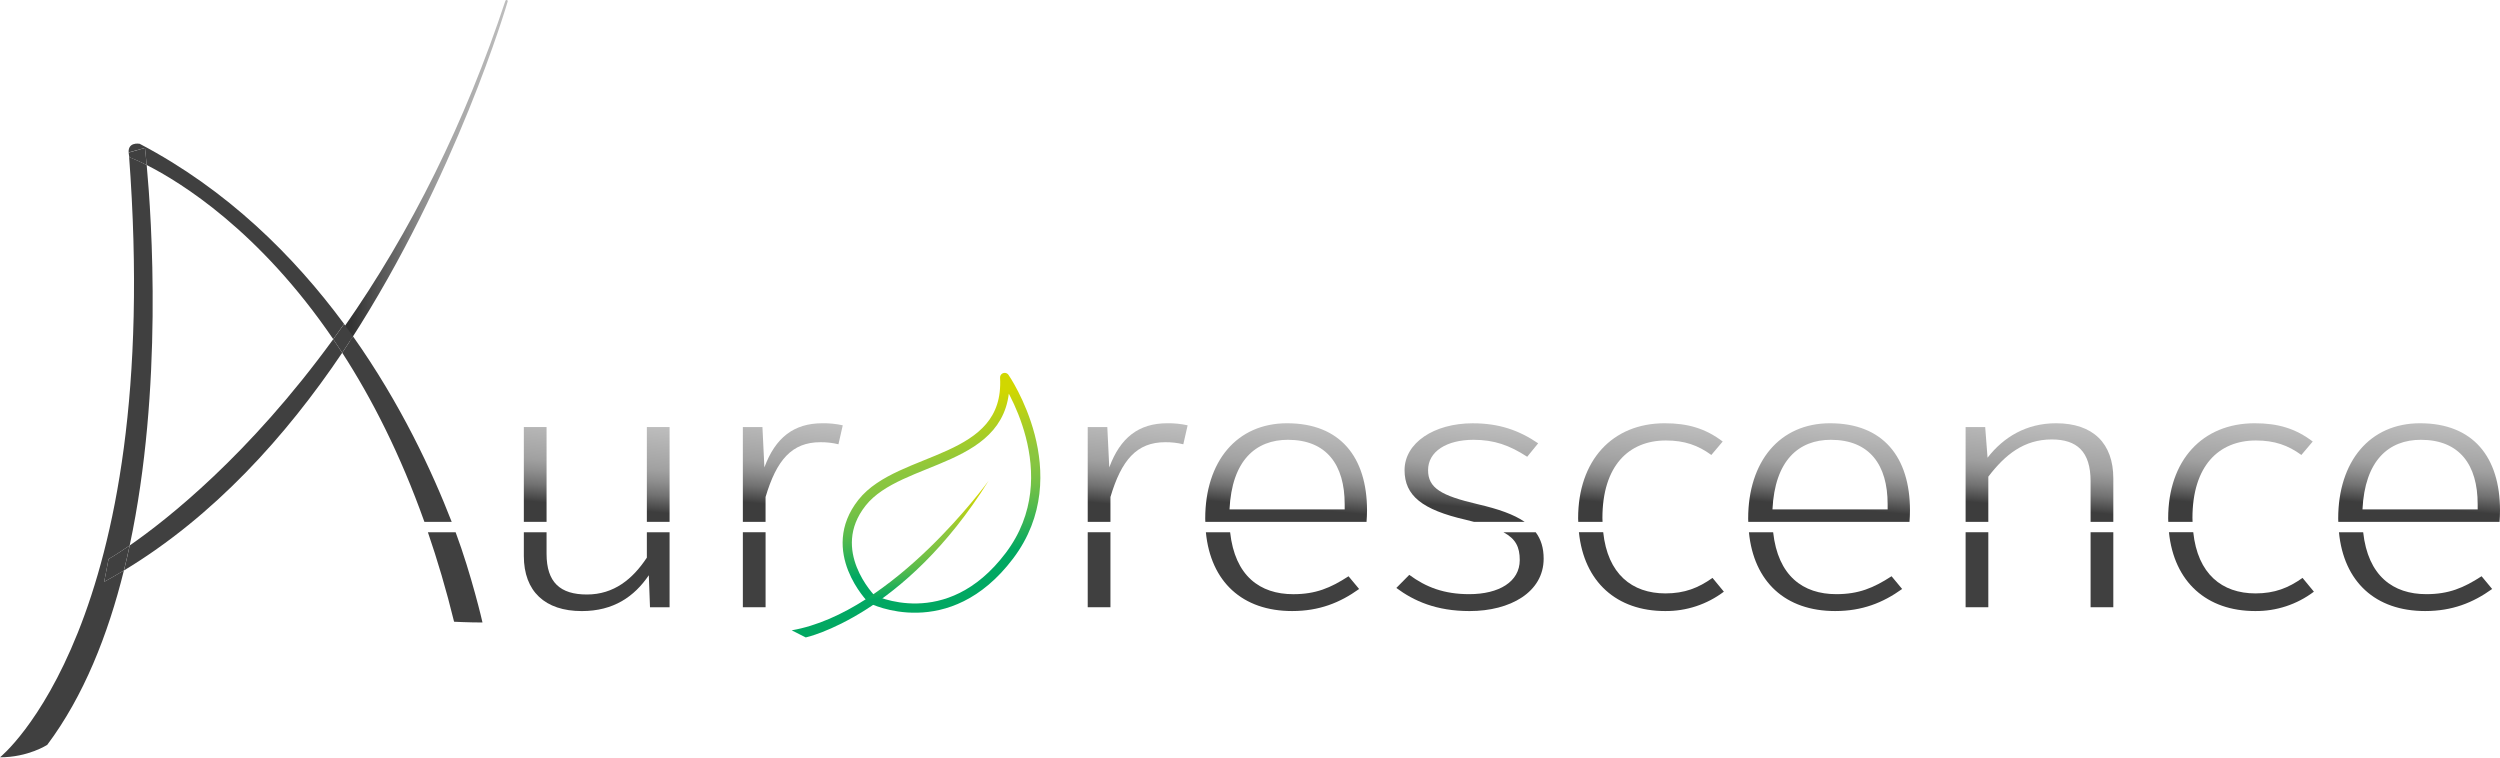
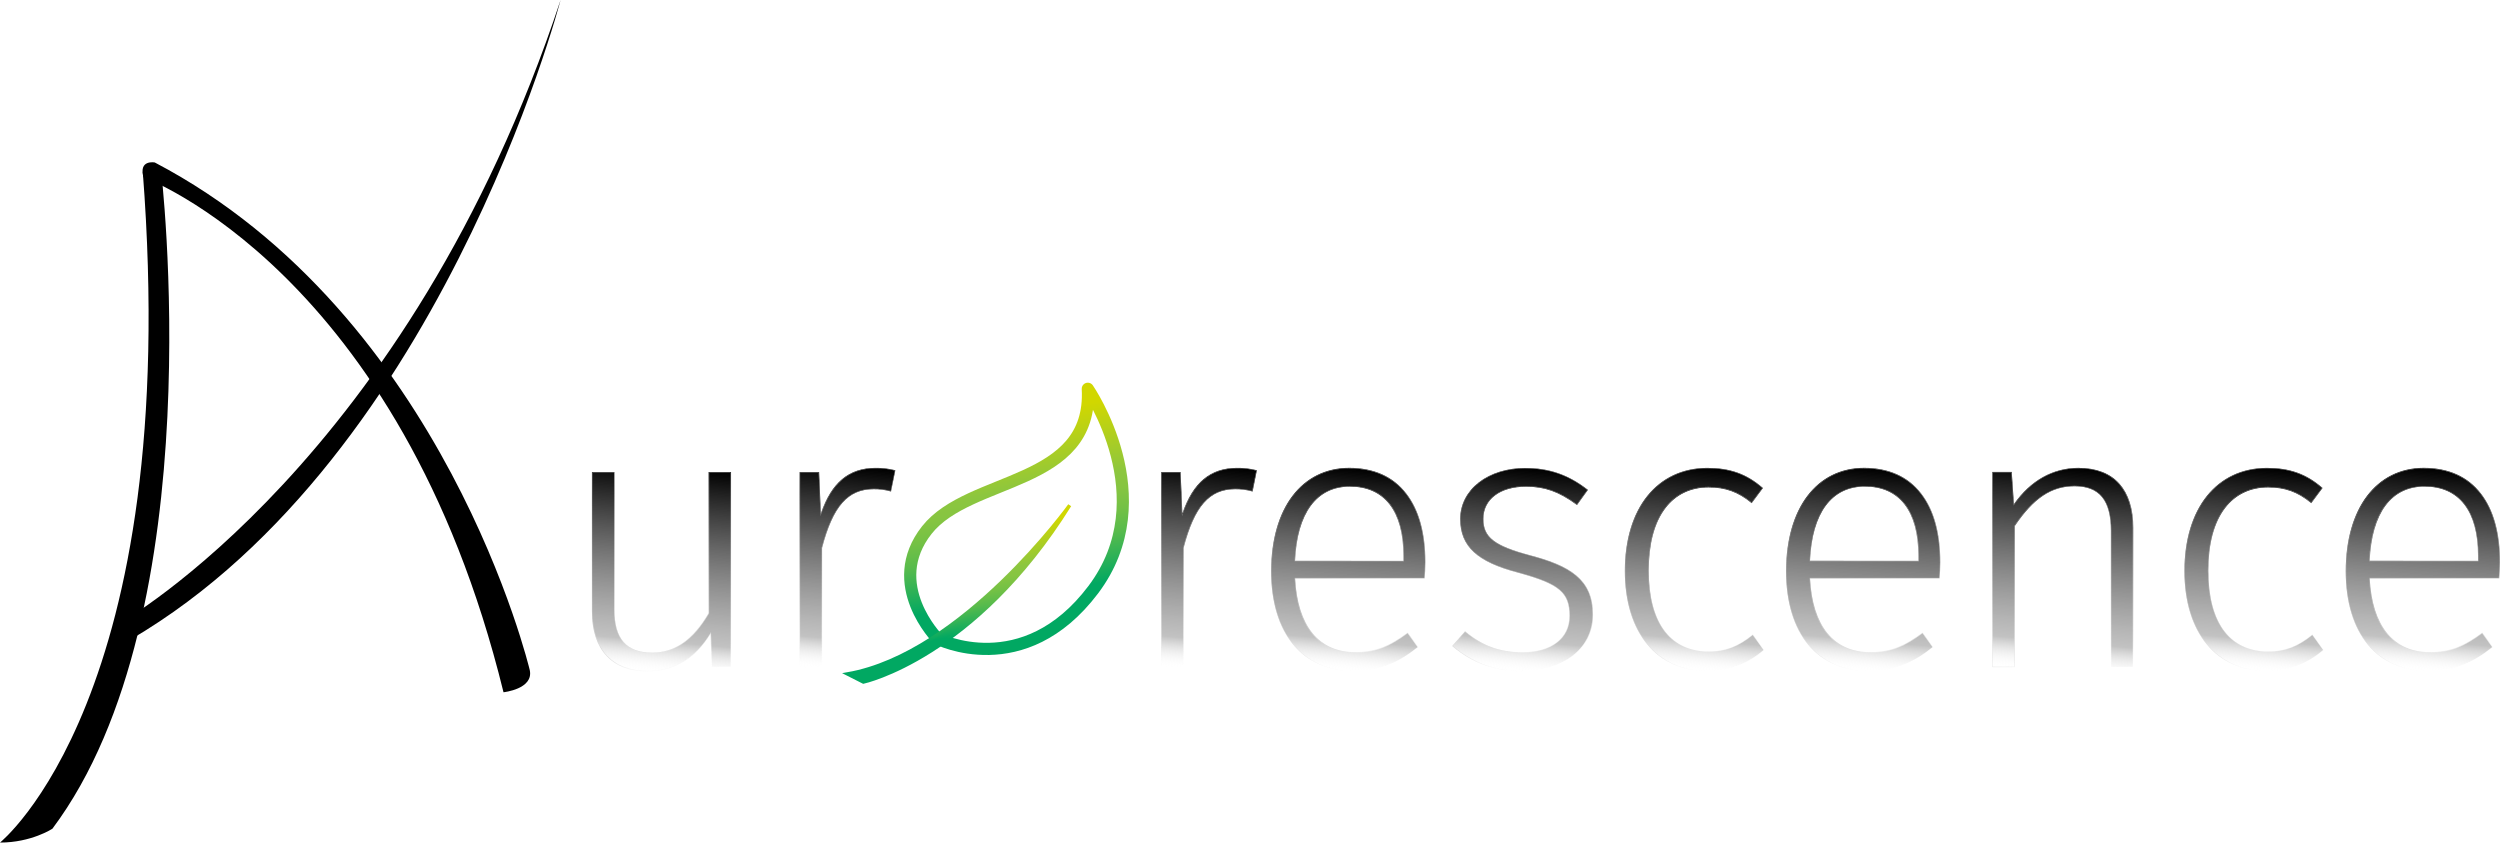
- <svg xmlns="http://www.w3.org/2000/svg" xmlns:xlink="http://www.w3.org/1999/xlink" id="Calque_1" data-name="Calque 1" viewBox="0 0 1622.5 491.49">
+ <svg xmlns="http://www.w3.org/2000/svg" xmlns:xlink="http://www.w3.org/1999/xlink" id="Calque_2_-_copie" data-name="Calque 2 - copie" viewBox="0 0 1438.31 484.75">
  <defs>
-     <style>.cls-1{fill:url(#Dégradé_sans_nom_53);}.cls-2{fill:#404040;}.cls-3{fill:url(#Dégradé_sans_nom_53-2);}.cls-4{fill:url(#Dégradé_sans_nom_53-3);}.cls-5{fill:url(#Dégradé_sans_nom_53-4);}.cls-6{fill:url(#Dégradé_sans_nom_53-5);}.cls-7{fill:url(#Dégradé_sans_nom_53-6);}.cls-8{fill:url(#Dégradé_sans_nom_53-7);}.cls-9{fill:url(#Dégradé_sans_nom_53-8);}.cls-10{fill:url(#Dégradé_sans_nom_53-9);}.cls-11{fill:url(#Dégradé_sans_nom_53-10);}.cls-12{fill:url(#Dégradé_sans_nom_53-11);}.cls-13{fill:url(#Dégradé_sans_nom_18);}.cls-14{fill:none;stroke-linejoin:round;stroke-width:6px;stroke:url(#Dégradé_sans_nom_16);}.cls-15{fill:url(#Dégradé_sans_nom_16-2);}</style>
-     <linearGradient id="Dégradé_sans_nom_53" x1="339.86" y1="393.5" x2="350.68" y2="269.81" gradientUnits="userSpaceOnUse">
-       <stop offset="0.55" stop-color="#3d3d3d" />
-       <stop offset="0.57" stop-color="#4a4a4a" />
-       <stop offset="0.64" stop-color="#727272" />
-       <stop offset="0.71" stop-color="#8e8e8e" />
-       <stop offset="0.77" stop-color="#a0a0a0" />
-       <stop offset="0.81" stop-color="#a6a6a6" />
-       <stop offset="1" stop-color="#bebebe" />
+     <style>.cls-1{fill:url(#Dégradé_sans_nom_419);}.cls-2{fill:url(#Dégradé_sans_nom_415);}.cls-3{fill:url(#Dégradé_sans_nom_419-2);}.cls-4{fill:url(#Dégradé_sans_nom_415-2);}.cls-5{fill:url(#Dégradé_sans_nom_419-3);}.cls-6{fill:url(#Dégradé_sans_nom_415-3);}.cls-7{fill:url(#Dégradé_sans_nom_419-4);}.cls-8{fill:url(#Dégradé_sans_nom_415-4);}.cls-9{fill:url(#Dégradé_sans_nom_419-5);}.cls-10{fill:url(#Dégradé_sans_nom_415-5);}.cls-11{fill:url(#Dégradé_sans_nom_419-6);}.cls-12{fill:url(#Dégradé_sans_nom_415-6);}.cls-13{fill:url(#Dégradé_sans_nom_419-7);}.cls-14{fill:url(#Dégradé_sans_nom_415-7);}.cls-15{fill:url(#Dégradé_sans_nom_419-8);}.cls-16{fill:url(#Dégradé_sans_nom_415-8);}.cls-17{fill:url(#Dégradé_sans_nom_419-9);}.cls-18{fill:url(#Dégradé_sans_nom_415-9);}.cls-19{fill:url(#Dégradé_sans_nom_419-10);}.cls-20{fill:url(#Dégradé_sans_nom_415-10);}.cls-21{fill:none;stroke-linejoin:round;stroke-width:7px;stroke:url(#Dégradé_sans_nom_16);}.cls-22{stroke-miterlimit:10;stroke-width:2px;fill:url(#Dégradé_sans_nom_16-2);stroke:url(#Dégradé_sans_nom_16-3);}</style>
+     <linearGradient id="Dégradé_sans_nom_419" x1="616.38" y1="637.8" x2="626.67" y2="520.18" gradientUnits="userSpaceOnUse">
+       <stop offset="0" stop-color="#fff" stop-opacity="0" />
+       <stop offset="0.15" stop-color="#838383" stop-opacity="0.49" />
+       <stop offset="1" />
    </linearGradient>
-     <linearGradient id="Dégradé_sans_nom_53-2" x1="419.09" y1="400.44" x2="429.92" y2="276.75" xlink:href="#Dégradé_sans_nom_53" />
-     <linearGradient id="Dégradé_sans_nom_53-3" x1="639.88" y1="664.03" x2="650.66" y2="540.75" xlink:href="#Dégradé_sans_nom_53" />
-     <linearGradient id="Dégradé_sans_nom_53-4" x1="863.7" y1="664.03" x2="874.49" y2="540.75" xlink:href="#Dégradé_sans_nom_53" />
-     <linearGradient id="Dégradé_sans_nom_53-5" x1="965" y1="664.05" x2="975.61" y2="542.8" xlink:href="#Dégradé_sans_nom_53" />
-     <linearGradient id="Dégradé_sans_nom_53-6" x1="1081.93" y1="664.29" x2="1092.59" y2="542.43" xlink:href="#Dégradé_sans_nom_53" />
-     <linearGradient id="Dégradé_sans_nom_53-7" x1="1199.4" y1="663.36" x2="1210.04" y2="541.81" xlink:href="#Dégradé_sans_nom_53" />
-     <linearGradient id="Dégradé_sans_nom_53-8" x1="1317.41" y1="664.05" x2="1328.02" y2="542.8" xlink:href="#Dégradé_sans_nom_53" />
-     <linearGradient id="Dégradé_sans_nom_53-9" x1="1451.56" y1="665.61" x2="1462.39" y2="541.77" xlink:href="#Dégradé_sans_nom_53" />
-     <linearGradient id="Dégradé_sans_nom_53-10" x1="1582.33" y1="663.36" x2="1592.97" y2="541.81" xlink:href="#Dégradé_sans_nom_53" />
-     <linearGradient id="Dégradé_sans_nom_53-11" x1="1700.34" y1="664.05" x2="1710.95" y2="542.8" xlink:href="#Dégradé_sans_nom_53" />
-     <linearGradient id="Dégradé_sans_nom_18" x1="358.91" y1="378.8" x2="465.31" y2="378.8" gradientUnits="userSpaceOnUse">
-       <stop offset="0.05" stop-color="#333" />
-       <stop offset="0.35" stop-color="#6e6e6e" />
-       <stop offset="0.36" stop-color="#727272" />
-       <stop offset="0.48" stop-color="#8e8e8e" />
-       <stop offset="0.59" stop-color="#a0a0a0" />
-       <stop offset="0.66" stop-color="#a6a6a6" />
-       <stop offset="1" stop-color="#bebebe" />
+     <linearGradient id="Dégradé_sans_nom_415" x1="634.64" y1="640" x2="613.03" y2="517.4" gradientUnits="userSpaceOnUse">
+       <stop offset="0" stop-color="#fff" stop-opacity="0" />
+       <stop offset="0.12" stop-color="#a7a7a7" stop-opacity="0.35" />
+       <stop offset="0.89" />
    </linearGradient>
-     <linearGradient id="Dégradé_sans_nom_16" x1="758.34" y1="661.69" x2="733.28" y2="519.58" gradientUnits="userSpaceOnUse">
+     <linearGradient id="Dégradé_sans_nom_419-2" x1="718.54" y1="636.52" x2="728.8" y2="519.25" xlink:href="#Dégradé_sans_nom_419" />
+     <linearGradient id="Dégradé_sans_nom_415-2" x1="737.77" y1="631.05" x2="718.18" y2="519.93" xlink:href="#Dégradé_sans_nom_415" />
+     <linearGradient id="Dégradé_sans_nom_419-3" x1="926.51" y1="636.52" x2="936.77" y2="519.25" xlink:href="#Dégradé_sans_nom_419" />
+     <linearGradient id="Dégradé_sans_nom_415-3" x1="945.74" y1="631.05" x2="926.15" y2="519.93" xlink:href="#Dégradé_sans_nom_415" />
+     <linearGradient id="Dégradé_sans_nom_419-4" x1="1011.43" y1="636.84" x2="1021.56" y2="521.02" xlink:href="#Dégradé_sans_nom_419" />
+     <linearGradient id="Dégradé_sans_nom_415-4" x1="1027.2" y1="637.24" x2="1006.83" y2="521.73" xlink:href="#Dégradé_sans_nom_415" />
+     <linearGradient id="Dégradé_sans_nom_419-5" x1="1114.01" y1="637.41" x2="1124.19" y2="521.1" xlink:href="#Dégradé_sans_nom_419" />
+     <linearGradient id="Dégradé_sans_nom_415-5" x1="1125.87" y1="636.93" x2="1105.61" y2="522.07" xlink:href="#Dégradé_sans_nom_415" />
+     <linearGradient id="Dégradé_sans_nom_419-6" x1="1212.6" y1="636.63" x2="1222.75" y2="520.56" xlink:href="#Dégradé_sans_nom_419" />
+     <linearGradient id="Dégradé_sans_nom_415-6" x1="1229.11" y1="637.41" x2="1208.83" y2="522.37" xlink:href="#Dégradé_sans_nom_415" />
+     <linearGradient id="Dégradé_sans_nom_419-7" x1="1307.71" y1="636.84" x2="1317.84" y2="521.02" xlink:href="#Dégradé_sans_nom_419" />
+     <linearGradient id="Dégradé_sans_nom_415-7" x1="1323.48" y1="637.24" x2="1303.12" y2="521.73" xlink:href="#Dégradé_sans_nom_415" />
+     <linearGradient id="Dégradé_sans_nom_419-8" x1="1422.56" y1="638.08" x2="1432.86" y2="520.34" xlink:href="#Dégradé_sans_nom_419" />
+     <linearGradient id="Dégradé_sans_nom_415-8" x1="1436.23" y1="640.91" x2="1414.58" y2="518.13" xlink:href="#Dégradé_sans_nom_415" />
+     <linearGradient id="Dégradé_sans_nom_419-9" x1="1534.54" y1="636.63" x2="1544.69" y2="520.56" xlink:href="#Dégradé_sans_nom_419" />
+     <linearGradient id="Dégradé_sans_nom_415-9" x1="1551.05" y1="637.41" x2="1530.77" y2="522.37" xlink:href="#Dégradé_sans_nom_415" />
+     <linearGradient id="Dégradé_sans_nom_419-10" x1="1629.65" y1="636.84" x2="1639.78" y2="521.02" xlink:href="#Dégradé_sans_nom_419" />
+     <linearGradient id="Dégradé_sans_nom_415-10" x1="1645.42" y1="637.24" x2="1625.05" y2="521.73" xlink:href="#Dégradé_sans_nom_415" />
+     <linearGradient id="Dégradé_sans_nom_16" x1="837.36" y1="624.27" x2="812.13" y2="481.17" gradientUnits="userSpaceOnUse">
      <stop offset="0.21" stop-color="#01a862" />
      <stop offset="0.31" stop-color="#30b256" />
      <stop offset="0.4" stop-color="#58bb4c" />
      <stop offset="0.49" stop-color="#74c145" />
      <stop offset="0.57" stop-color="#86c541" />
      <stop offset="0.63" stop-color="#8cc63f" />
      <stop offset="0.92" stop-color="#d1d700" />
    </linearGradient>
-     <linearGradient id="Dégradé_sans_nom_16-2" x1="720.95" y1="670.73" x2="707.14" y2="592.41" xlink:href="#Dégradé_sans_nom_16" />
+     <linearGradient id="Dégradé_sans_nom_16-2" x1="799.89" y1="632.82" x2="786.08" y2="554.49" xlink:href="#Dégradé_sans_nom_16" />
+     <linearGradient id="Dégradé_sans_nom_16-3" x1="798.95" y1="634.01" x2="784.84" y2="553.98" xlink:href="#Dégradé_sans_nom_16" />
  </defs>
-   <rect class="cls-1" x="339.97" y="277.15" width="14.75" height="61.53" />
-   <path class="cls-2" d="M555.61,629.9c-9.15,13.87-21.36,23.93-38.9,23.93-17.29,0-26.19-7.83-26.19-26.39v-14H475.77v15.36c0,23,13.73,35.79,37.63,35.79,20.6,0,34.08-9.4,43.48-23.26l.77,20.79h12.71V613.42H555.61Z" transform="translate(-135.8 -268)" />
-   <rect class="cls-3" x="419.81" y="277.15" width="14.75" height="61.53" />
-   <path class="cls-4" d="M632.65,590.55c7.12-23.93,17-35.56,35.6-35.56a47.72,47.72,0,0,1,11.7,1.34l2.8-12.3a56.52,56.52,0,0,0-13.23-1.34c-18.56,0-30.51,9.39-37.63,28.63l-1.27-26.17H617.91v61.54h14.74Z" transform="translate(-135.8 -268)" />
-   <rect class="cls-2" x="482.11" y="345.42" width="14.75" height="48.68" />
-   <rect class="cls-2" x="705.93" y="345.42" width="14.75" height="48.68" />
-   <path class="cls-5" d="M856.48,590.55c7.12-23.93,17-35.56,35.59-35.56a47.67,47.67,0,0,1,11.7,1.34l2.8-12.3a56.49,56.49,0,0,0-13.22-1.34c-18.57,0-30.52,9.39-37.63,28.63l-1.28-26.17H841.73v61.54h14.75Z" transform="translate(-135.8 -268)" />
-   <path class="cls-2" d="M974.39,664.57c17.55,0,31-5.37,43.48-14.32L1011,642c-11.7,7.6-21.36,11.63-35.85,11.63-21.7,0-37.89-11.89-41-40.19H918.41C921.55,645.64,942.15,664.57,974.39,664.57Z" transform="translate(-135.8 -268)" />
-   <path class="cls-6" d="M1023,599.27c0-34.44-17.29-56.58-51.87-56.58-32.55,0-53.14,24.6-53.14,61.94,0,.71.06,1.36.07,2.06h104.62C1022.82,604.58,1023,601.93,1023,599.27Zm-89.25-.67c1.53-31.76,17-45.17,37.89-45.17,25.17,0,36.86,16.32,36.86,41.81v3.36Z" transform="translate(-135.8 -268)" />
-   <path class="cls-7" d="M1094.92,595.24c-23.91-5.59-32.3-10.51-32.3-22.14,0-12.07,12-19.67,29.5-19.67,13.47,0,23.39,3.58,34.83,11l7.12-8.72c-12.46-8.49-25.42-13-42.46-13-25.17,0-44.25,12.75-44.25,30.41,0,16.55,11.45,25.72,39.67,32.2,1.93.47,3.74.93,5.48,1.39h32.83C1118.31,601.86,1108.25,598.33,1094.92,595.24Z" transform="translate(-135.8 -268)" />
-   <path class="cls-2" d="M1122.12,631.47c0,14.09-13.47,22.14-32.8,22.14-16.27,0-28-4.48-38.9-12.53l-8.4,8.5c11.45,8.5,25.94,15,47.55,15,26.45,0,48.06-12.31,48.06-34,0-7-1.72-12.53-5.15-17.15h-20.94C1119.47,617.7,1122.12,623,1122.12,631.47Z" transform="translate(-135.8 -268)" />
-   <path class="cls-2" d="M1216.45,664.57A62.17,62.17,0,0,0,1254.59,652l-7.37-8.94c-9.16,6.48-18.06,10.06-30.51,10.06-21.81,0-37.56-12.62-40.43-39.74h-15.77C1163.82,645.87,1185.18,664.57,1216.45,664.57Z" transform="translate(-135.8 -268)" />
-   <path class="cls-8" d="M1175.77,604.19c0-33.77,17-50.32,41.19-50.32,12.2,0,20.85,3.14,29.5,9.39l7.37-8.71c-11.19-8.5-22.63-11.86-37.63-11.86-34.08,0-56.2,24.15-56.2,61.72,0,.78.07,1.51.09,2.28h15.76C1175.83,605.85,1175.77,605.05,1175.77,604.19Z" transform="translate(-135.8 -268)" />
-   <path class="cls-2" d="M1326.81,664.57c17.54,0,31-5.37,43.48-14.32l-6.87-8.27c-11.69,7.6-21.36,11.63-35.85,11.63-21.7,0-37.88-11.89-41-40.19h-15.72C1274,645.64,1294.56,664.57,1326.81,664.57Z" transform="translate(-135.8 -268)" />
-   <path class="cls-9" d="M1375.37,599.27c0-34.44-17.29-56.58-51.87-56.58-32.54,0-53.14,24.6-53.14,61.94,0,.71.06,1.36.07,2.06h104.63C1375.23,604.58,1375.37,601.93,1375.37,599.27Zm-89.24-.67c1.52-31.76,17-45.17,37.88-45.17,25.17,0,36.87,16.32,36.87,41.81v3.36Z" transform="translate(-135.8 -268)" />
-   <rect class="cls-2" x="1356.79" y="345.42" width="14.75" height="48.68" />
-   <rect class="cls-2" x="1275.68" y="345.42" width="14.74" height="48.68" />
-   <path class="cls-10" d="M1426.22,577.35c10.94-14.31,23.14-24.15,41.19-24.15,16.28,0,25.18,7.83,25.18,27.06v26.43h14.75V578.47c0-22.58-13-35.78-37.13-35.78-19.32,0-34.07,8.95-44.49,22.36l-1.53-19.9h-12.71v61.54h14.74Z" transform="translate(-135.8 -268)" />
-   <path class="cls-2" d="M1599.38,664.57A62.15,62.15,0,0,0,1637.52,652l-7.37-8.94c-9.15,6.48-18.05,10.06-30.51,10.06-21.81,0-37.55-12.62-40.42-39.74h-15.78C1546.75,645.87,1568.11,664.57,1599.38,664.57Z" transform="translate(-135.8 -268)" />
-   <path class="cls-11" d="M1558.7,604.19c0-33.77,17-50.32,41.19-50.32,12.21,0,20.85,3.14,29.5,9.39l7.37-8.71c-11.19-8.5-22.63-11.86-37.63-11.86-34.07,0-56.19,24.15-56.19,61.72,0,.78.06,1.51.08,2.28h15.76C1558.76,605.85,1558.7,605.05,1558.7,604.19Z" transform="translate(-135.8 -268)" />
-   <path class="cls-12" d="M1758.3,599.27c0-34.44-17.29-56.58-51.87-56.58-32.55,0-53.14,24.6-53.14,61.94,0,.71.06,1.36.07,2.06H1758C1758.16,604.58,1758.3,601.93,1758.3,599.27Zm-89.25-.67c1.53-31.76,17-45.17,37.89-45.17,25.17,0,36.87,16.32,36.87,41.81v3.36Z" transform="translate(-135.8 -268)" />
-   <path class="cls-2" d="M1709.73,664.57c17.55,0,31-5.37,43.48-14.32l-6.86-8.27c-11.7,7.6-21.36,11.63-35.85,11.63-21.7,0-37.89-11.89-41-40.19h-15.72C1656.89,645.64,1677.49,664.57,1709.73,664.57Z" transform="translate(-135.8 -268)" />
-   <path class="cls-13" d="M464.75,268l-.21,0a.78.78,0,0,0-.74.53c-26,78.45-61.2,149.73-104.75,211.85a.77.77,0,0,0,0,.9q3,4,5.78,8a.77.77,0,0,0,.63.33h0c.26,0-2.59-.14-2.45-.36C432.12,382.43,465,270.09,465.28,269A.77.77,0,0,0,464.75,268Z" transform="translate(-135.8 -268)" />
-   <path class="cls-2" d="M206.26,630.82s5-2.82,13.71-8.84C241.72,520,234.21,409.79,231,375.11A116.48,116.48,0,0,0,219.79,370c-.12-.43-.19-.82-.27-1.21C242.58,674,135.8,759.49,135.8,759.49c18.38,0,30.67-8.1,30.67-8.1,23.58-31.48,39.36-71.22,49.75-113.18-4.21,2.55-8.47,5-12.81,7.39Z" transform="translate(-135.8 -268)" />
-   <path class="cls-2" d="M229.88,364s.47,3.95,1.13,11.1c22.07,11.18,73.17,42.7,121.06,113,2.35-3.23,4.7-6.5,7.05-9.86-32.54-44.09-75.87-87.11-132.7-116.93,0,0-8.76-1.66-6.9,7.43,0-.62-.08-1.22-.13-1.84Z" transform="translate(-135.8 -268)" />
-   <path class="cls-2" d="M364.91,486.31q-3.44,5.32-7,10.63c19.23,29.72,37.71,65.89,53.32,109.74h17.72C416.3,574.07,395.83,530,364.91,486.31Z" transform="translate(-135.8 -268)" />
-   <path class="cls-2" d="M431.5,613.42h-18c6.2,18.08,11.94,37.38,17,58.08,0,0,9.44.5,18.44.5C449,672,441.71,640.79,431.5,613.42Z" transform="translate(-135.8 -268)" />
-   <path class="cls-2" d="M231,375.11c-.66-7.15-1.13-11.1-1.13-11.1L219.39,367c.05.62.09,1.22.13,1.84.08.39.15.78.27,1.21A116.48,116.48,0,0,1,231,375.11Z" transform="translate(-135.8 -268)" />
-   <path class="cls-2" d="M220,622q-1.75,8.16-3.75,16.23C274.74,602.94,321.49,551,357.9,496.94c-1.93-3-3.88-5.92-5.83-8.79C297.31,563.49,244.21,605.2,220,622Z" transform="translate(-135.8 -268)" />
-   <path class="cls-2" d="M206.26,630.82l-2.85,14.78c4.34-2.36,8.6-4.84,12.81-7.39q2-8.07,3.75-16.23C211.25,628,206.26,630.82,206.26,630.82Z" transform="translate(-135.8 -268)" />
-   <path class="cls-2" d="M359.12,478.29c-2.35,3.36-4.7,6.63-7.05,9.86,1.95,2.87,3.9,5.79,5.83,8.79q3.59-5.31,7-10.63Q362.07,482.3,359.12,478.29Z" transform="translate(-135.8 -268)" />
-   <path class="cls-14" d="M701.41,656.78s-30.87-31.25-6.17-62.51,95.69-25,92.6-81.27c0,0,43.22,62.51,3.09,115.65S701.41,656.78,701.41,656.78Z" transform="translate(-135.8 -268)" />
-   <path class="cls-15" d="M649.61,677.08l9.13,4.62S722.65,667.84,777.42,580C777.42,580,715.8,665.53,649.61,677.08Z" transform="translate(-135.8 -268)" />
+   <path d="M240.94,736.16s105.38-84.3,82.15-385.78l10.31-2.89s31,256.19-62.32,380.71C271.08,728.2,259,736.16,240.94,736.16Z" transform="translate(-240.94 -251.41)" />
+   <path d="M323.49,353.38s147.58,53.77,207.13,296.3c0,0,17.37-1.82,15.12-12.68,0,0-48.39-204.31-215.74-292.11C330,344.89,320.6,343.07,323.49,353.38Z" transform="translate(-240.94 -251.41)" />
+   <path d="M310.19,609.71s165.59-93.34,253.27-358.3c0,0-70.91,272-256.07,372.83Z" transform="translate(-240.94 -251.41)" />
+   <path class="cls-1" d="M650.59,635,650,615.13c-7.91,13.25-19.24,22.23-36.56,22.23-20.09,0-31.64-12.18-31.64-34.2V523.21h12.4v78.67c0,17.74,7.48,25.22,22,25.22,14.75,0,25-9.62,32.71-22.87v-81h12.39V635Z" transform="translate(-240.94 -251.41)" />
+   <path class="cls-2" d="M661.27,523.21V635H650.59L650,615.13c-7.91,13.25-19.24,22.23-36.56,22.23-20.09,0-31.64-12.18-31.64-34.2V523.21h12.4v78.67c0,17.74,7.48,25.22,22,25.22,14.75,0,25-9.62,32.71-22.87v-81h12.39m.25-.25H648.63v81.2c-8.89,15.27-19.5,22.69-32.46,22.69-14.85,0-21.77-7.94-21.77-25V523H581.5v80.2c0,11,2.81,19.57,8.35,25.53s13.43,8.92,23.54,8.92c15.51,0,27.4-7.08,36.33-21.63l.62,19v.24h11.18V523Z" transform="translate(-240.94 -251.41)" />
+   <path class="cls-3" d="M755.76,522.14l-2.35,11.76a35.18,35.18,0,0,0-9.83-1.29c-15.61,0-24,11.12-29.93,34V635h-12.4V523.21h10.69l1.07,25c6-18.38,16-27.36,31.63-27.36A41.61,41.61,0,0,1,755.76,522.14Z" transform="translate(-240.94 -251.41)" />
+   <path class="cls-4" d="M744.64,520.86a41.61,41.61,0,0,1,11.12,1.28l-2.35,11.76a35.18,35.18,0,0,0-9.83-1.29c-15.61,0-24,11.12-29.93,34V635h-12.4V523.21h10.69l1.07,25c6-18.38,16-27.36,31.63-27.36m0-.25c-15.27,0-25.29,8.35-31.44,26.25l-1-23.66V523H701v112.3h12.9V566.64c6.28-24,14.88-33.78,29.68-33.78a34.89,34.89,0,0,1,9.76,1.28l.26.07,0-.27L756,522.19l0-.23-.22-.06a42.33,42.33,0,0,0-11.19-1.29Z" transform="translate(-240.94 -251.41)" />
+   <path class="cls-5" d="M963.73,522.14l-2.35,11.76a35.18,35.18,0,0,0-9.83-1.29c-15.61,0-23.94,11.12-29.93,34V635h-12.4V523.21h10.69l1.07,25c6-18.38,16-27.36,31.64-27.36A41.59,41.59,0,0,1,963.73,522.14Z" transform="translate(-240.94 -251.41)" />
+   <path class="cls-6" d="M952.62,520.86a41.59,41.59,0,0,1,11.11,1.28l-2.35,11.76a35.18,35.18,0,0,0-9.83-1.29c-15.61,0-23.94,11.12-29.93,34V635h-12.4V523.21h10.69l1.07,25c6-18.38,16-27.36,31.64-27.36m0-.25c-15.28,0-25.3,8.35-31.45,26.25l-1-23.66V523H909v112.3h12.9V566.64c6.28-24,14.88-33.78,29.68-33.78a35,35,0,0,1,9.77,1.28l.25.07.06-.27L964,522.19l0-.23-.22-.06a42.31,42.31,0,0,0-11.18-1.29Z" transform="translate(-240.94 -251.41)" />
+   <path class="cls-7" d="M1060.36,583.92H985.75c1.5,30.35,15.61,43,34.85,43,12.18,0,20.3-3.85,30.14-11.12l5.77,7.91c-10.48,8.55-21.8,13.68-36.56,13.68-29.5,0-47.45-21.38-47.45-57.29,0-35.7,17.31-59.21,44.68-59.21,29.07,0,43.6,21.16,43.6,54.08C1060.78,578.36,1060.57,581.78,1060.36,583.92Zm-11.76-12.83c0-24.37-9.83-40-31-40-17.52,0-30.57,12.82-31.85,43.18h62.85Z" transform="translate(-240.94 -251.41)" />
+   <path class="cls-8" d="M1017.18,520.86c29.07,0,43.6,21.16,43.6,54.08,0,3.42-.21,6.84-.42,9H985.75c1.5,30.35,15.61,43,34.85,43,12.18,0,20.3-3.85,30.14-11.12l5.77,7.91c-10.48,8.55-21.8,13.68-36.56,13.68-29.5,0-47.45-21.38-47.45-57.29,0-35.7,17.31-59.21,44.68-59.21M985.75,574.3h62.85v-3.21c0-24.37-9.83-40-31-40-17.52,0-30.57,12.82-31.85,43.18m31.43-53.69c-27.3,0-44.93,23.34-44.93,59.46,0,17.64,4.4,32.26,12.72,42.27s20.4,15.27,35,15.27c13.57,0,25.24-4.36,36.72-13.74l.18-.15-.14-.19-5.77-7.91-.15-.2-.2.15c-9.24,6.83-17.48,11.07-30,11.07-20.89,0-33.16-15.08-34.58-42.47h74.56l0-.23c.2-2.05.42-5.5.42-9,0-16.83-3.68-30.13-11-39.54-7.58-9.81-18.66-14.79-32.9-14.79ZM986,574.05c1.23-27.53,12.44-42.68,31.59-42.68,19.83,0,30.75,14.11,30.75,39.72v3Z" transform="translate(-240.94 -251.41)" />
+   <path class="cls-9" d="M1154.2,533.25l-6,8.34c-9.61-7.05-18-10.47-29.28-10.47-14.75,0-24.8,7.27-24.8,18.81,0,11.12,7.06,15.82,27.15,21.16,24.37,6.42,35.91,14.75,35.91,33.78,0,20.73-18.17,32.49-40.4,32.49-18.17,0-30.36-6.2-40-14.32l7.06-8.12c9.19,7.69,19,12,32.71,12,16.24,0,27.57-7.7,27.57-21.17,0-13.68-6.2-18.6-29.5-25-23.73-6.2-33.35-15-33.35-30.78,0-16.89,16-29.07,37.2-29.07C1132.82,520.86,1143.72,525.13,1154.2,533.25Z" transform="translate(-240.94 -251.41)" />
+   <path class="cls-10" d="M1118.5,520.86c14.32,0,25.22,4.27,35.7,12.39l-6,8.34c-9.61-7.05-18-10.47-29.28-10.47-14.75,0-24.8,7.27-24.8,18.81,0,11.12,7.06,15.82,27.15,21.16,24.37,6.42,35.91,14.75,35.91,33.78,0,20.73-18.17,32.49-40.4,32.49-18.17,0-30.36-6.2-40-14.32l7.06-8.12c9.19,7.69,19,12,32.71,12,16.24,0,27.57-7.7,27.57-21.17,0-13.68-6.2-18.6-29.5-25-23.73-6.2-33.35-15-33.35-30.78,0-16.89,16-29.07,37.2-29.07m0-.25c-10.34,0-19.82,2.93-26.69,8.25s-10.76,12.86-10.76,21.07c0,15.81,9.72,24.8,33.54,31,23.56,6.49,29.31,11.35,29.31,24.77,0,12.9-10.47,20.92-27.32,20.92-12.67,0-22.71-3.68-32.55-11.92l-.19-.15-.16.18-7.06,8.13-.16.19.19.16c11.63,9.81,24.38,14.38,40.14,14.38,11.23,0,21.41-3,28.69-8.52a29.29,29.29,0,0,0,12-24.22c0-20.42-13.81-28.15-36.1-34-20.66-5.5-27-10.38-27-20.92,0-11.28,9.63-18.56,24.55-18.56,10.73,0,18.9,2.92,29.13,10.43l.21.14.15-.2,6-8.34.14-.2-.19-.14c-11.1-8.61-22.16-12.45-35.85-12.45Z" transform="translate(-240.94 -251.41)" />
+   <path class="cls-11" d="M1254.88,532.19l-6.2,8.33c-7.27-6-14.53-9-24.79-9-20.31,0-34.63,15.82-34.63,48.09,0,32.07,14.1,46.82,34.41,46.82,10.48,0,18-3.42,25.65-9.62l6.2,8.55a48.27,48.27,0,0,1-32.06,12c-28.65,0-47.46-21.16-47.46-57.5,0-35.92,18.6-59,47.24-59C1235.86,520.86,1245.48,524.06,1254.88,532.19Z" transform="translate(-240.94 -251.41)" />
+   <path class="cls-12" d="M1223.24,520.86c12.62,0,22.24,3.2,31.64,11.33l-6.2,8.33c-7.27-6-14.53-9-24.79-9-20.31,0-34.63,15.82-34.63,48.09,0,32.07,14.1,46.82,34.41,46.82,10.48,0,18-3.42,25.65-9.62l6.2,8.55a48.27,48.27,0,0,1-32.06,12c-28.65,0-47.46-21.16-47.46-57.5,0-35.92,18.6-59,47.24-59m0-.25c-28.85,0-47.49,23.26-47.49,59.25,0,35.62,18.28,57.75,47.71,57.75a48.48,48.48,0,0,0,32.23-12l.17-.15-.13-.19-6.2-8.55-.16-.21-.2.16c-8.43,6.8-15.82,9.57-25.5,9.57-10.29,0-18.8-3.9-24.62-11.29-6.33-8-9.54-19.9-9.54-35.28s3.24-27.64,9.64-36c5.94-7.75,14.49-11.84,24.74-11.84,9.67,0,17,2.66,24.63,8.92l.21.16.15-.21,6.2-8.33.14-.19L1255,532c-9.24-8-18.75-11.39-31.8-11.39Z" transform="translate(-240.94 -251.41)" />
+   <path class="cls-13" d="M1356.64,583.92H1282c1.5,30.35,15.61,43,34.85,43,12.18,0,20.31-3.85,30.14-11.12l5.77,7.91c-10.47,8.55-21.8,13.68-36.55,13.68-29.5,0-47.46-21.38-47.46-57.29,0-35.7,17.31-59.21,44.68-59.21,29.07,0,43.6,21.16,43.6,54.08C1357.06,578.36,1356.85,581.78,1356.64,583.92Zm-11.76-12.83c0-24.37-9.83-40-31-40-17.52,0-30.56,12.82-31.85,43.18h62.85Z" transform="translate(-240.94 -251.41)" />
+   <path class="cls-14" d="M1313.46,520.86c29.07,0,43.6,21.16,43.6,54.08,0,3.42-.21,6.84-.42,9H1282c1.5,30.35,15.61,43,34.85,43,12.18,0,20.31-3.85,30.14-11.12l5.77,7.91c-10.47,8.55-21.8,13.68-36.55,13.68-29.5,0-47.46-21.38-47.46-57.29,0-35.7,17.31-59.21,44.68-59.21M1282,574.3h62.85v-3.21c0-24.37-9.83-40-31-40-17.52,0-30.56,12.82-31.85,43.18m31.43-53.69c-27.3,0-44.93,23.34-44.93,59.46,0,17.64,4.4,32.26,12.72,42.27s20.41,15.27,35,15.27c13.56,0,25.23-4.36,36.71-13.74l.18-.15-.14-.19-5.77-7.91-.15-.2-.2.15c-9.24,6.83-17.48,11.07-30,11.07-20.89,0-33.16-15.08-34.58-42.47h74.56l0-.23c.2-2.05.42-5.5.42-9,0-16.83-3.68-30.13-11-39.54-7.58-9.81-18.65-14.79-32.9-14.79Zm-31.16,53.44c1.22-27.53,12.44-42.68,31.58-42.68,19.83,0,30.75,14.11,30.75,39.72v3Z" transform="translate(-240.94 -251.41)" />
+   <path class="cls-15" d="M1468,555.06v80h-12.4V556.77c0-18.38-7.48-25.86-21.16-25.86-15.18,0-25.44,9.4-34.63,23.08v81h-12.4V523.21h10.69l1.28,19c8.77-12.82,21.16-21.37,37.41-21.37C1457.11,520.86,1468,533.47,1468,555.06Z" transform="translate(-240.94 -251.41)" />
+   <path class="cls-16" d="M1436.8,520.86c20.31,0,31.21,12.61,31.21,34.2v80h-12.4V556.77c0-18.38-7.48-25.86-21.16-25.86-15.18,0-25.44,9.4-34.63,23.08v81h-12.4V523.21h10.69l1.28,19c8.77-12.82,21.16-21.37,37.41-21.37m0-.25c-14.79,0-27.64,7.22-37.21,20.89l-1.23-18.31,0-.23h-11.17v112.3h12.9V554.07c10.8-16.06,21.09-22.91,34.38-22.91,14.27,0,20.91,8.14,20.91,25.61v78.49h12.9v-80.2c0-10.89-2.71-19.42-8-25.36s-13.3-9.09-23.41-9.09Z" transform="translate(-240.94 -251.41)" />
+   <path class="cls-17" d="M1576.82,532.19l-6.2,8.33c-7.27-6-14.54-9-24.79-9-20.31,0-34.64,15.82-34.64,48.09,0,32.07,14.11,46.82,34.42,46.82,10.47,0,18-3.42,25.65-9.62l6.2,8.55a48.27,48.27,0,0,1-32.06,12c-28.65,0-47.46-21.16-47.46-57.5,0-35.92,18.6-59,47.24-59C1557.8,520.86,1567.42,524.06,1576.82,532.19Z" transform="translate(-240.94 -251.41)" />
+   <path class="cls-18" d="M1545.18,520.86c12.62,0,22.24,3.2,31.64,11.33l-6.2,8.33c-7.27-6-14.54-9-24.79-9-20.31,0-34.64,15.82-34.64,48.09,0,32.07,14.11,46.82,34.42,46.82,10.47,0,18-3.42,25.65-9.62l6.2,8.55a48.27,48.27,0,0,1-32.06,12c-28.65,0-47.46-21.16-47.46-57.5,0-35.92,18.6-59,47.24-59m0-.25c-28.85,0-47.49,23.26-47.49,59.25,0,35.62,18.28,57.75,47.71,57.75a48.48,48.48,0,0,0,32.23-12l.17-.15-.13-.19-6.21-8.55-.15-.21-.21.16c-8.43,6.8-15.81,9.57-25.49,9.57-10.29,0-18.81-3.9-24.63-11.29-6.33-8-9.54-19.9-9.54-35.28s3.25-27.64,9.65-36c5.94-7.75,14.49-11.84,24.74-11.84,9.67,0,17,2.66,24.63,8.92l.2.16.16-.21,6.2-8.33.14-.19L1577,532c-9.24-8-18.75-11.39-31.8-11.39Z" transform="translate(-240.94 -251.41)" />
+   <path class="cls-19" d="M1678.57,583.92H1604c1.5,30.35,15.6,43,34.84,43,12.19,0,20.31-3.85,30.14-11.12l5.77,7.91c-10.47,8.55-21.8,13.68-36.55,13.68-29.5,0-47.46-21.38-47.46-57.29,0-35.7,17.32-59.21,44.68-59.21,29.08,0,43.61,21.16,43.61,54.08C1679,578.36,1678.79,581.78,1678.57,583.92Zm-11.75-12.83c0-24.37-9.84-40-31-40-17.53,0-30.57,12.82-31.85,43.18h62.85Z" transform="translate(-240.94 -251.41)" />
+   <path class="cls-20" d="M1635.39,520.86c29.08,0,43.61,21.16,43.61,54.08,0,3.42-.21,6.84-.43,9H1604c1.5,30.35,15.6,43,34.84,43,12.19,0,20.31-3.85,30.14-11.12l5.77,7.91c-10.47,8.55-21.8,13.68-36.55,13.68-29.5,0-47.46-21.38-47.46-57.29,0-35.7,17.32-59.21,44.68-59.21M1604,574.3h62.85v-3.21c0-24.37-9.84-40-31-40-17.53,0-30.57,12.82-31.85,43.18m31.42-53.69c-27.29,0-44.93,23.34-44.93,59.46,0,17.64,4.4,32.26,12.73,42.27s20.4,15.27,35,15.27c13.57,0,25.23-4.36,36.71-13.74l.19-.15-.14-.19-5.78-7.91-.14-.2-.21.15c-9.24,6.83-17.48,11.07-30,11.07-20.88,0-33.15-15.08-34.58-42.47h74.57l0-.23c.21-2.05.43-5.5.43-9,0-16.83-3.69-30.13-11-39.54-7.59-9.81-18.66-14.79-32.91-14.79Zm-31.16,53.44c1.23-27.53,12.44-42.68,31.59-42.68,19.83,0,30.75,14.11,30.75,39.72v3Z" transform="translate(-240.94 -251.41)" />
+   <path class="cls-21" d="M780.35,618.87s-30.87-31.26-6.17-62.52,95.69-25,92.6-81.27c0,0,43.22,62.52,3.09,115.66S780.35,618.87,780.35,618.87Z" transform="translate(-240.94 -251.41)" />
+   <path class="cls-22" d="M728.55,639.16l9.13,4.63s63.9-13.87,118.68-101.69C856.36,542.1,794.74,627.61,728.55,639.16Z" transform="translate(-240.94 -251.41)" />
</svg>
